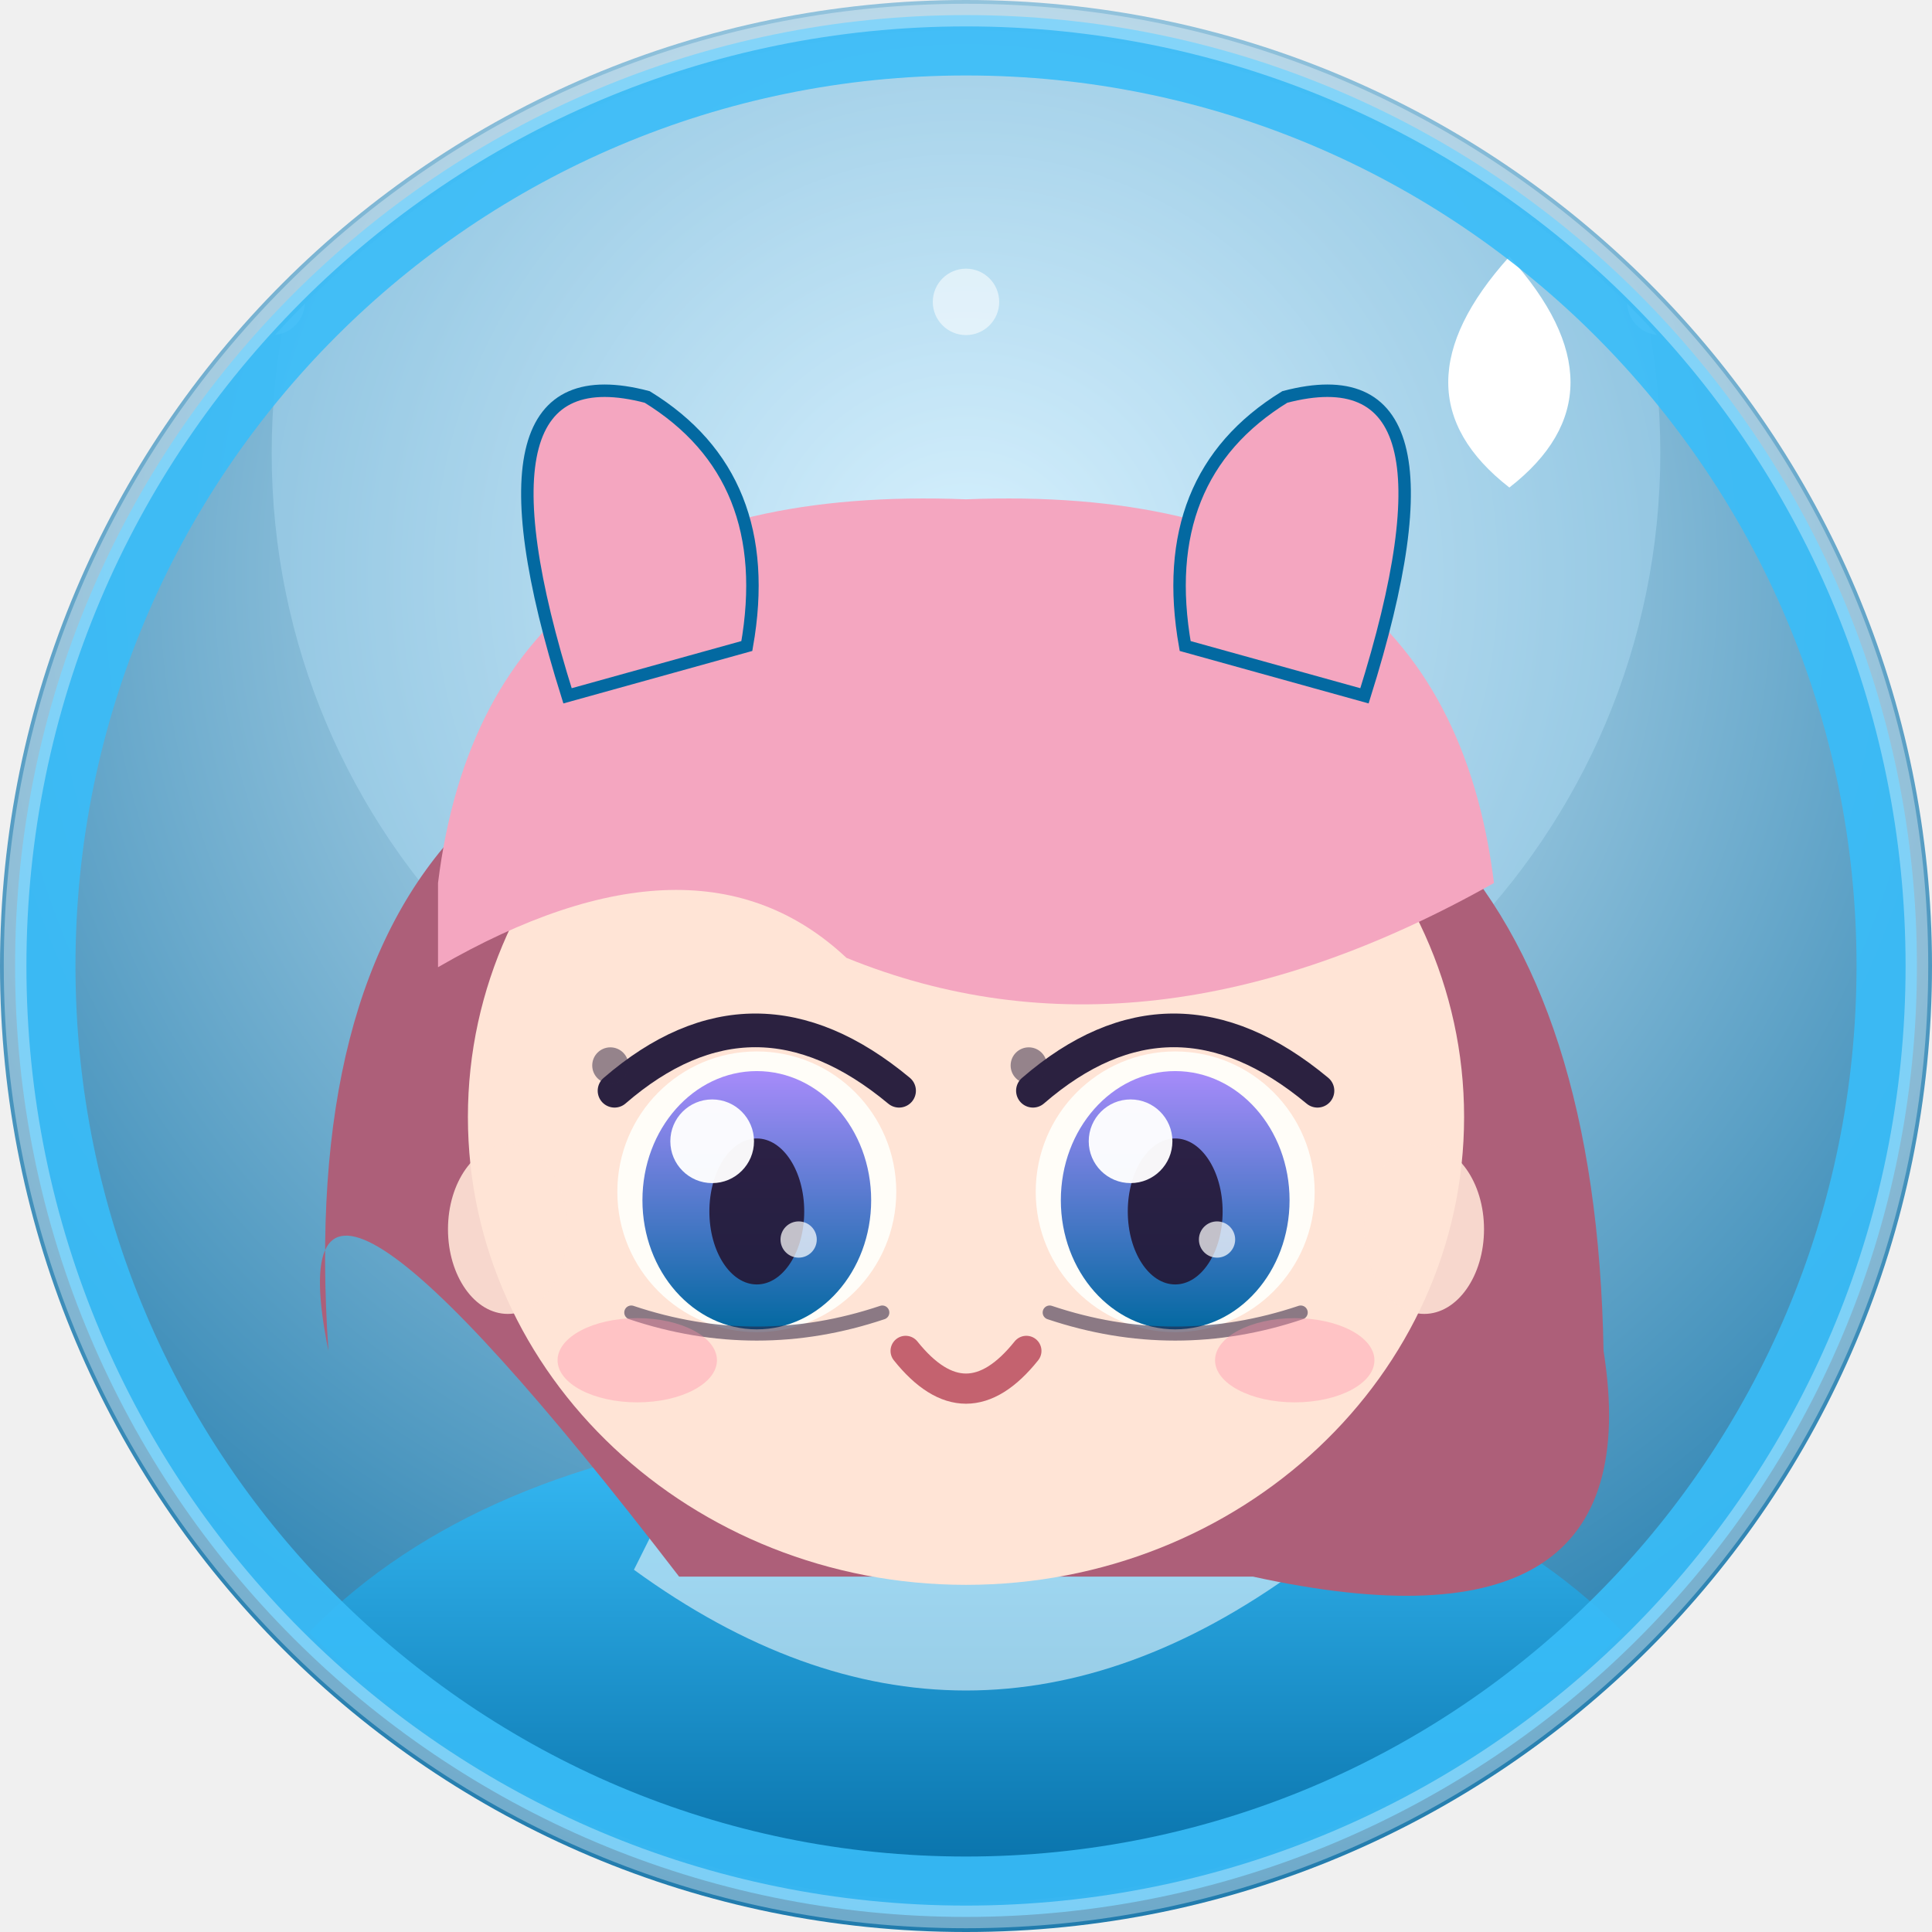
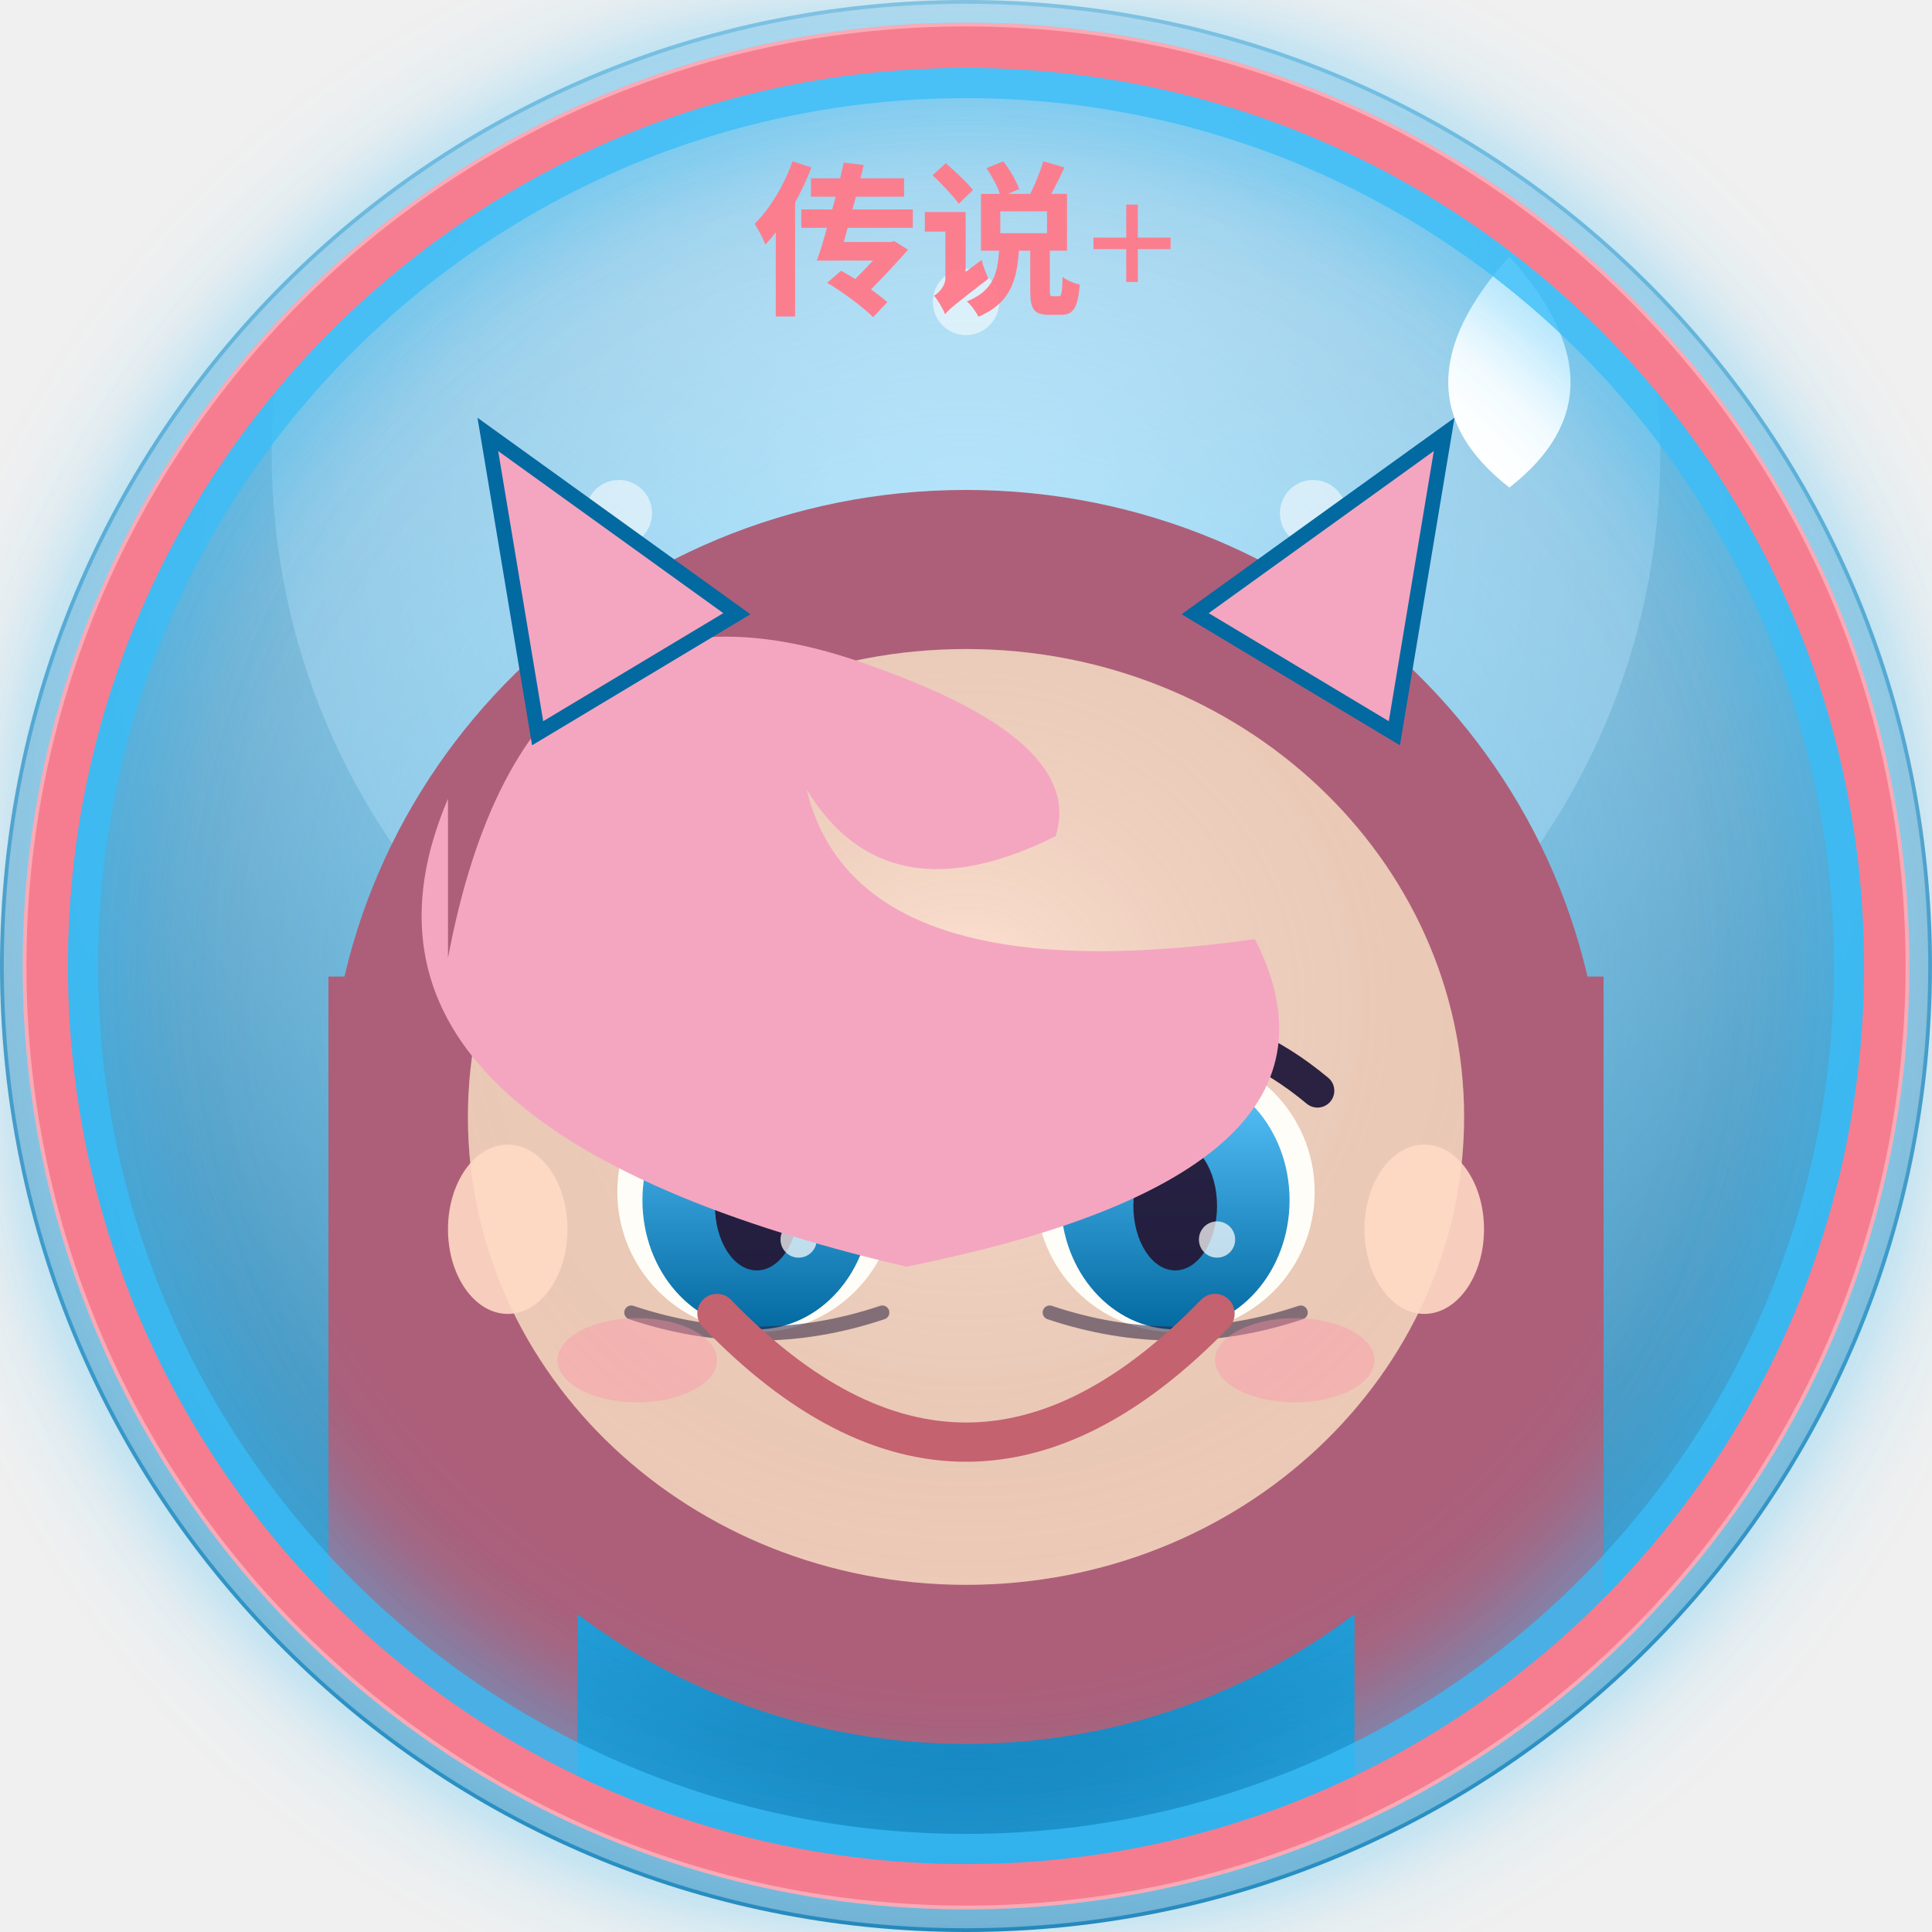
<svg xmlns="http://www.w3.org/2000/svg" viewBox="0 0 128 128" width="128" height="128">
  <defs>
    <clipPath id="clip">
      <circle cx="64" cy="64" r="62" />
    </clipPath>
    <radialGradient id="bg" cx="50%" cy="30%" r="80%">
      <stop offset="0%" stop-color="#e6f7ff" />
      <stop offset="100%" stop-color="#0369a1" />
    </radialGradient>
+     <radialGradient id="bglow" cx="50%" cy="50%" r="50%">
+       <stop offset="0%" stop-color="#38bdf8" stop-opacity=".55" />
+       <stop offset="100%" stop-color="#38bdf8" stop-opacity="0" />
+     </radialGradient>
    <linearGradient id="iris" x1="0" y1="0" x2="0" y2="1">
-       <stop offset="0%" stop-color="#a78bfa" />
+       <stop offset="0%" stop-color="#5cc7ff" />
      <stop offset="100%" stop-color="#0369a1" />
    </linearGradient>
    <linearGradient id="cloth" x1="0" y1="0" x2="0" y2="1">
      <stop offset="0%" stop-color="#38bdf8" />
      <stop offset="100%" stop-color="#0369a1" />
    </linearGradient>
+     <radialGradient id="face" cx="50%" cy="38%" r="70%">
+       <stop offset="0%" stop-color="#ffffff" stop-opacity=".25" />
+       <stop offset="100%" stop-color="#000000" stop-opacity=".06" />
+     </radialGradient>
+     <filter id="aglow" x="-60%" y="-60%" width="220%" height="220%">
+       <feGaussianBlur stdDeviation="4" result="b" />
+       <feMerge>
+         <feMergeNode in="b" />
+         <feMergeNode in="SourceGraphic" />
+       </feMerge>
+     </filter>
  </defs>
  <circle cx="64" cy="64" r="64" fill="url(#bg)" />
+   <circle cx="64" cy="64" r="60" fill="url(#bglow)" />
  <g clip-path="url(#clip)">
    <circle cx="64" cy="30" r="46" fill="#bae6fd" opacity=".35" />
    <circle cx="18" cy="20" r="2.2" fill="#fff" opacity=".55" />
    <circle cx="41" cy="34" r="2.2" fill="#fff" opacity=".55" />
    <circle cx="64" cy="20" r="2.2" fill="#fff" opacity=".55" />
    <circle cx="87" cy="34" r="2.2" fill="#fff" opacity=".55" />
    <circle cx="110" cy="20" r="2.2" fill="#fff" opacity=".55" />
    <path d="M100 17 q8.1 9 0 15.3 q-8.1 -6.3 0 -15.3 z" fill="#fff" />
    <path d="M10 128 q8 -34 54 -34 t54 34 z" fill="url(#cloth)" />
    <path d="M46 96 q18 14 36 0 l4 8 q-22 16 -44 0 z" fill="#fff" opacity=".55" />
-     <path d="M21.76 89.5 q-3.3 -47.771 42.24 -43.617 q41.395 -3.1 42.24 43.617                      q3.3 20.77 -23.232 14.954 h-38.016 q-27.456 -35.724 -23.232 -14.954 z" fill="#ad5f79" />
-     <ellipse cx="64" cy="74" rx="33" ry="31" fill="#ffe4d6" />
-     <ellipse cx="33.64" cy="81.44" rx="3.96" ry="5.61" fill="#ffe4d6" opacity=".9" />
-     <ellipse cx="94.36" cy="81.44" rx="3.96" ry="5.61" fill="#ffe4d6" opacity=".9" />
+     <ellipse cx="64" cy="74" rx="42.24" ry="41.54" fill="#ad5f79" />
+     <path d="M21.76 64.7 h16.5 v68.2 h-16.5 z" fill="#ad5f79" />
+     <path d="M89.74 64.7 h16.5 v68.2 h-16.5 z" fill="#ad5f79" />
+     <ellipse cx="64" cy="74" rx="33" ry="31" fill="#ffd9c4" />
+     <ellipse cx="64" cy="74" rx="33" ry="31" fill="url(#face)" />
+     <ellipse cx="33.64" cy="81.44" rx="3.96" ry="5.61" fill="#ffd9c4" opacity=".9" />
+     <ellipse cx="94.36" cy="81.44" rx="3.96" ry="5.61" fill="#ffd9c4" opacity=".9" />
    <g>
      <ellipse cx="50.14" cy="78.96" rx="9.24" ry="9.3" fill="#fffdf8" />
      <ellipse cx="50.14" cy="79.518" rx="7.577" ry="8.556" fill="url(#iris)" />
-       <ellipse cx="50.14" cy="80.262" rx="3.142" ry="4.836" fill="#241634" opacity=".9" />
+       <ellipse cx="50.14" cy="79.89" rx="2.772" ry="4.278" fill="#241634" opacity=".92" />
      <circle cx="47.183" cy="75.612" r="2.772" fill="#fff" opacity=".96" />
      <circle cx="52.912" cy="82.122" r="1.201" fill="#fff" opacity=".72" />
      <path d="M40.715 72.264 q9.24 -7.998 18.85 0" stroke="#2b2140" stroke-width="2.232" fill="none" stroke-linecap="round" />
      <path d="M41.824 86.958 q8.316 2.79 16.632 0" stroke="#2b2140" stroke-width="0.93" fill="none" stroke-linecap="round" opacity=".55" />
      <circle cx="40.438" cy="70.59" r="1.201" fill="#2b2140" opacity=".5" />
    </g>
    <g>
      <ellipse cx="77.86" cy="78.96" rx="9.24" ry="9.3" fill="#fffdf8" />
      <ellipse cx="77.86" cy="79.518" rx="7.577" ry="8.556" fill="url(#iris)" />
-       <ellipse cx="77.86" cy="80.262" rx="3.142" ry="4.836" fill="#241634" opacity=".9" />
+       <ellipse cx="77.86" cy="79.89" rx="2.772" ry="4.278" fill="#241634" opacity=".92" />
      <circle cx="74.903" cy="75.612" r="2.772" fill="#fff" opacity=".96" />
      <circle cx="80.632" cy="82.122" r="1.201" fill="#fff" opacity=".72" />
      <path d="M68.435 72.264 q9.24 -7.998 18.85 0" stroke="#2b2140" stroke-width="2.232" fill="none" stroke-linecap="round" />
      <path d="M69.544 86.958 q8.316 2.79 16.632 0" stroke="#2b2140" stroke-width="0.93" fill="none" stroke-linecap="round" opacity=".55" />
      <circle cx="68.158" cy="70.59" r="1.201" fill="#2b2140" opacity=".5" />
    </g>
    <ellipse cx="42.22" cy="90.12" rx="5.28" ry="2.79" fill="#ff8fa8" opacity=".38" />
    <ellipse cx="85.78" cy="90.12" rx="5.28" ry="2.79" fill="#ff8fa8" opacity=".38" />
-     <path d="M60 89.5 q4 5 8 0" fill="none" stroke="#c4626f" stroke-width="2" stroke-linecap="round" />
-     <path d="M29.02 58.5 q3.3 -26.66 34.98 -25.42                      q31.68 -1.24 34.98 25.42 q-23.1 13.02 -42.9 4.96                      q-9.9 -9.3 -27.06 0.62 z" fill="#f4a6c0" />
-     <path d="M37.6 46.1 q-7.26 -23.1 5.28 -19.8 q8.58 5.28 6.6 16.5 z" fill="#f4a6c0" stroke="#0369a1" stroke-width="0.825" />
-     <path d="M90.4 46.1 q7.26 -23.1 -5.28 -19.8 q-8.58 5.28 -6.6 16.5 z" fill="#f4a6c0" stroke="#0369a1" stroke-width="0.825" />
+     <path d="M47.5 87.02 q16.5 17.05 33 0" fill="none" stroke="#c4626f" stroke-width="2.6" stroke-linecap="round" />
+     <path d="M29.68 63.46 q5.28 -27.9 28.38 -19.22                      q13.86 4.96 11.88 11.16 q-11.22 5.58 -16.5 -3.1                      q3.3 13.64 29.7 9.92 q7.92 15.5 -23.1 21.7                      q-39.6 -9.3 -30.36 -31 z" fill="#f4a6c0" />
+     <path d="M35.62 48.58 l-3.3 -19.8 l16.5 11.88 z" fill="#f4a6c0" stroke="#0369a1" stroke-width="0.99" />
+     <path d="M92.38 48.58 l3.3 -19.8 l-16.5 11.88 z" fill="#f4a6c0" stroke="#0369a1" stroke-width="0.99" />
  </g>
-   <circle cx="64" cy="64" r="61" fill="none" stroke="#38bdf8" stroke-width="4" opacity=".9" />
+   <circle cx="64" cy="64" r="60" fill="none" stroke="#38bdf8" stroke-width="5" opacity=".85" filter="url(#aglow)" />
+   <circle cx="64" cy="64" r="61" fill="none" stroke="#ff7a8b" stroke-width="3" opacity=".95" />
  <circle cx="64" cy="64" r="63" fill="none" stroke="#ffffff" stroke-width="1.5" opacity=".35" />
+   <text x="64" y="20" text-anchor="middle" font-size="11" font-weight="bold" fill="#ff7a8b" opacity=".95">传说+</text>
</svg>
